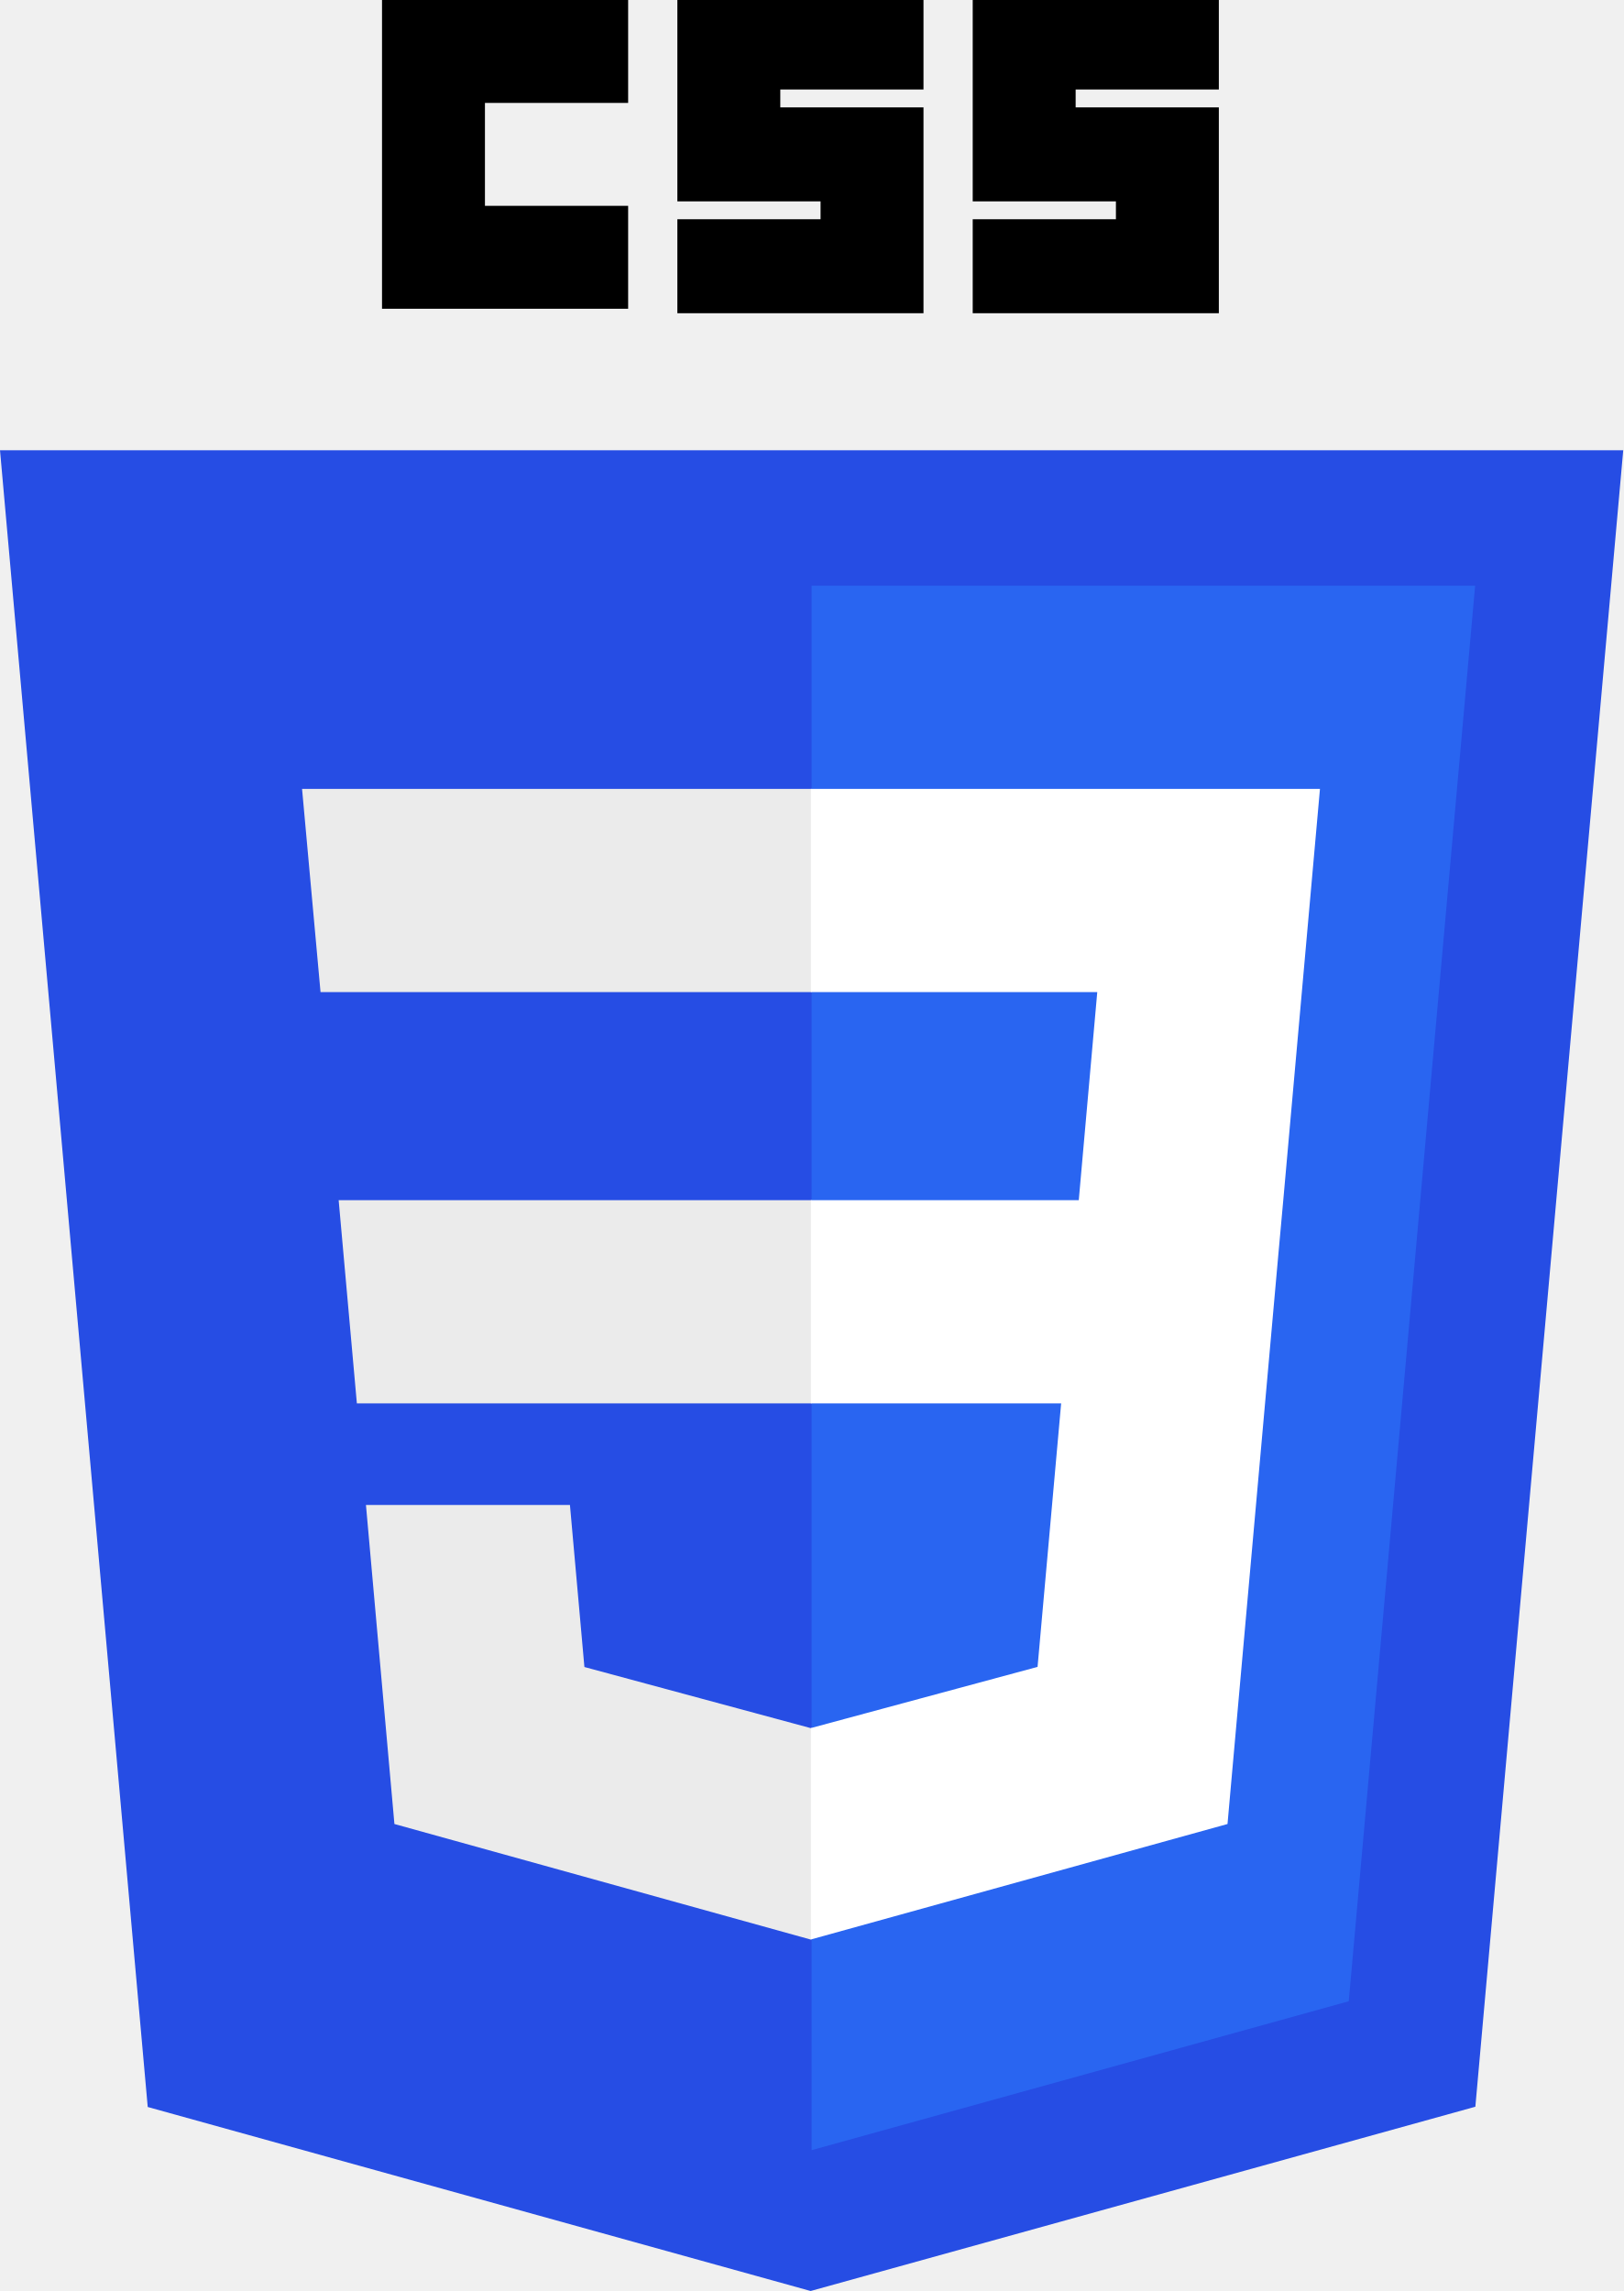
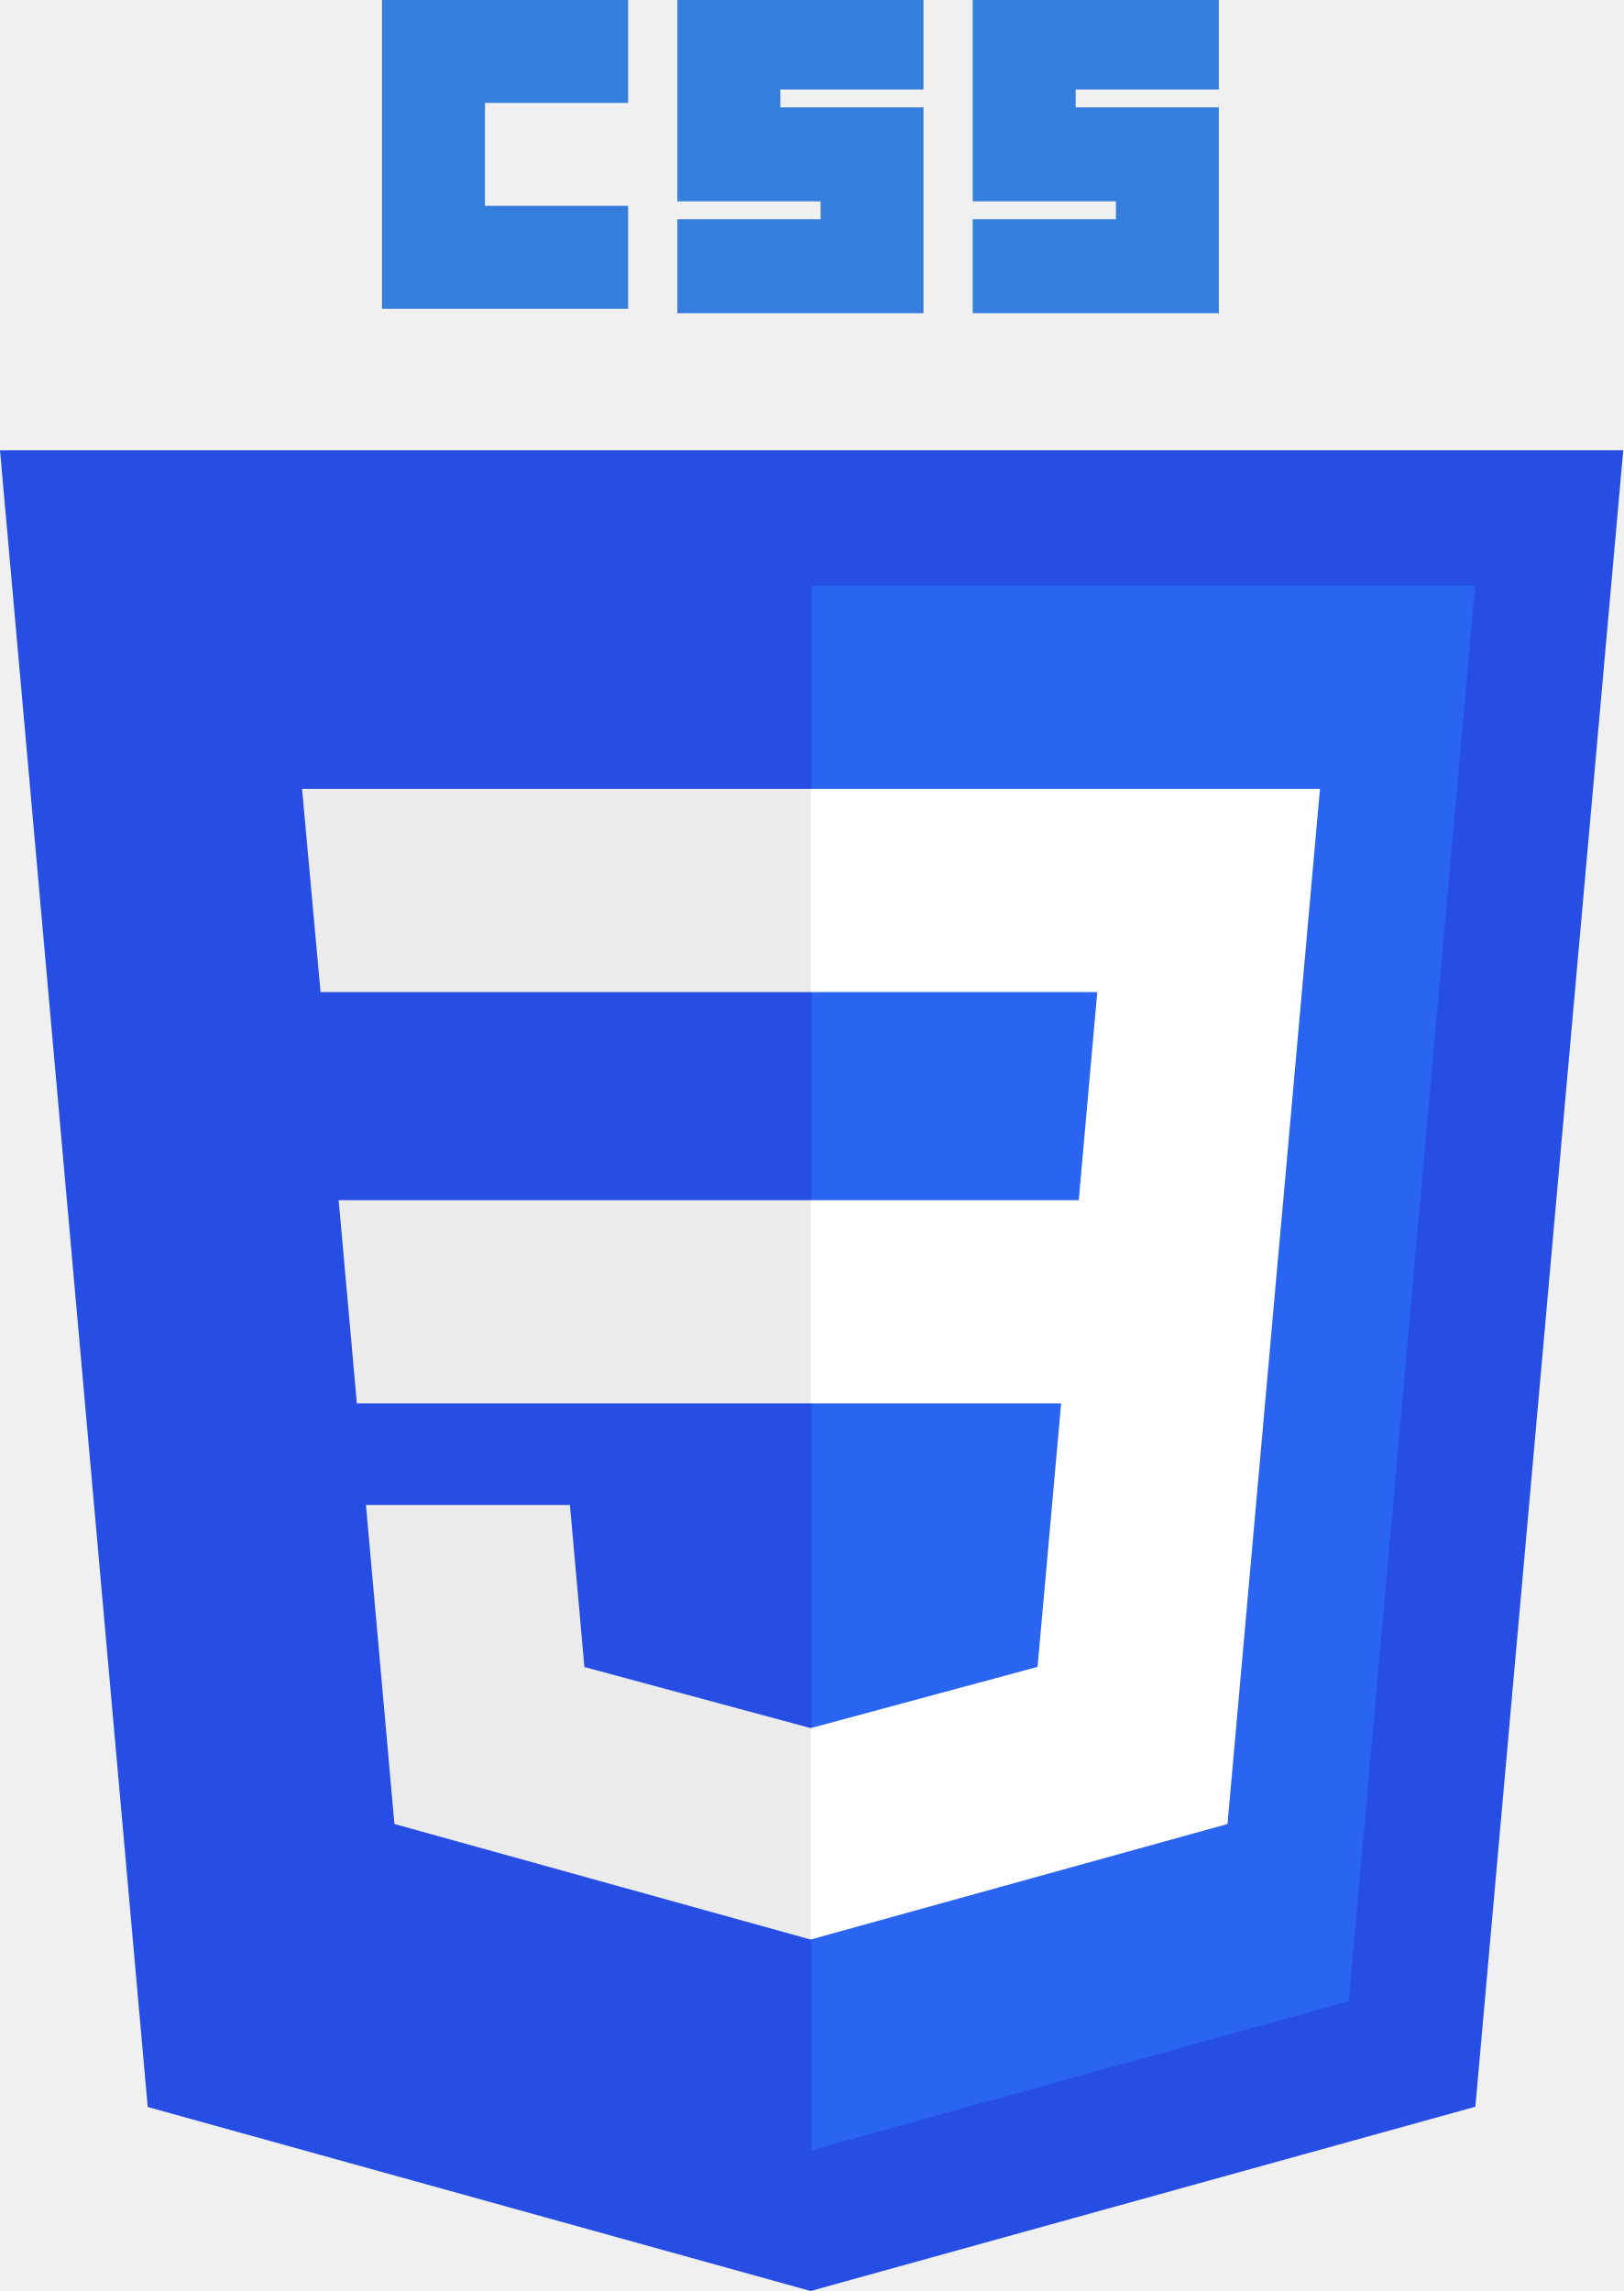
<svg xmlns="http://www.w3.org/2000/svg" width="102.372mm" height="144.498mm" viewBox="0 0 362.734 512" id="svg3476" version="1.1">
  <defs id="defs3478" />
  <g id="layer1" transform="translate(-193.633,-276.3622)">
    <g id="g3013" transform="translate(119,276.3622)">
      <polygon id="polygon2989" points="437.367,100.62 404.321,470.819 255.778,512 107.644,470.877 74.633,100.62 " style="fill:#264de4" />
      <polygon id="polygon2991" points="376.03,447.246 404.27,130.894 256,130.894 256,480.523 " style="fill:#2965f1" />
      <polygon id="polygon2993" points="150.31,268.217 154.38,313.627 256,313.627 256,268.217 " style="fill:#ebebeb" />
      <polygon id="polygon2995" points="256,176.305 255.843,176.305 142.132,176.305 146.26,221.716 256,221.716 " style="fill:#ebebeb" />
      <polygon id="polygon2997" points="256,433.399 256,386.153 255.801,386.206 205.227,372.55 201.994,336.333 177.419,336.333 156.409,336.333 162.771,407.634 255.791,433.457 " style="fill:#ebebeb" />
-       <path id="path2999" d="m 160,0 55,0 0,23 -32,0 0,23 32,0 0,23 -55,0 z" />
-       <path id="path3001" d="m 226,0 55,0 0,20 -32,0 0,4 32,0 0,46 -55,0 0,-21 32,0 0,-4 -32,0 z" />
-       <path id="path3003" d="m 292,0 55,0 0,20 -32,0 0,4 32,0 0,46 -55,0 0,-21 32,0 0,-4 -32,0 z" />
+       <path id="path2999" style="fill:hsl(214, 72%, 54%)" d="m 160,0 55,0 0,23 -32,0 0,23 32,0 0,23 -55,0 z" />
+       <path id="path3001" style="fill:hsl(214, 72%, 54%)" d="m 226,0 55,0 0,20 -32,0 0,4 32,0 0,46 -55,0 0,-21 32,0 0,-4 -32,0 z" />
+       <path id="path3003" style="fill:hsl(214, 72%, 54%)" d="m 292,0 55,0 0,20 -32,0 0,4 32,0 0,46 -55,0 0,-21 32,0 0,-4 -32,0 z" />
      <polygon id="polygon3005" points="311.761,313.627 306.49,372.521 255.843,386.191 255.843,433.435 348.937,407.634 349.62,399.962 360.291,280.411 361.399,268.217 369.597,176.305 255.843,176.305 255.843,221.716 319.831,221.716 315.699,268.217 255.843,268.217 255.843,313.627 " style="fill:#ffffff" />
    </g>
  </g>
</svg>
